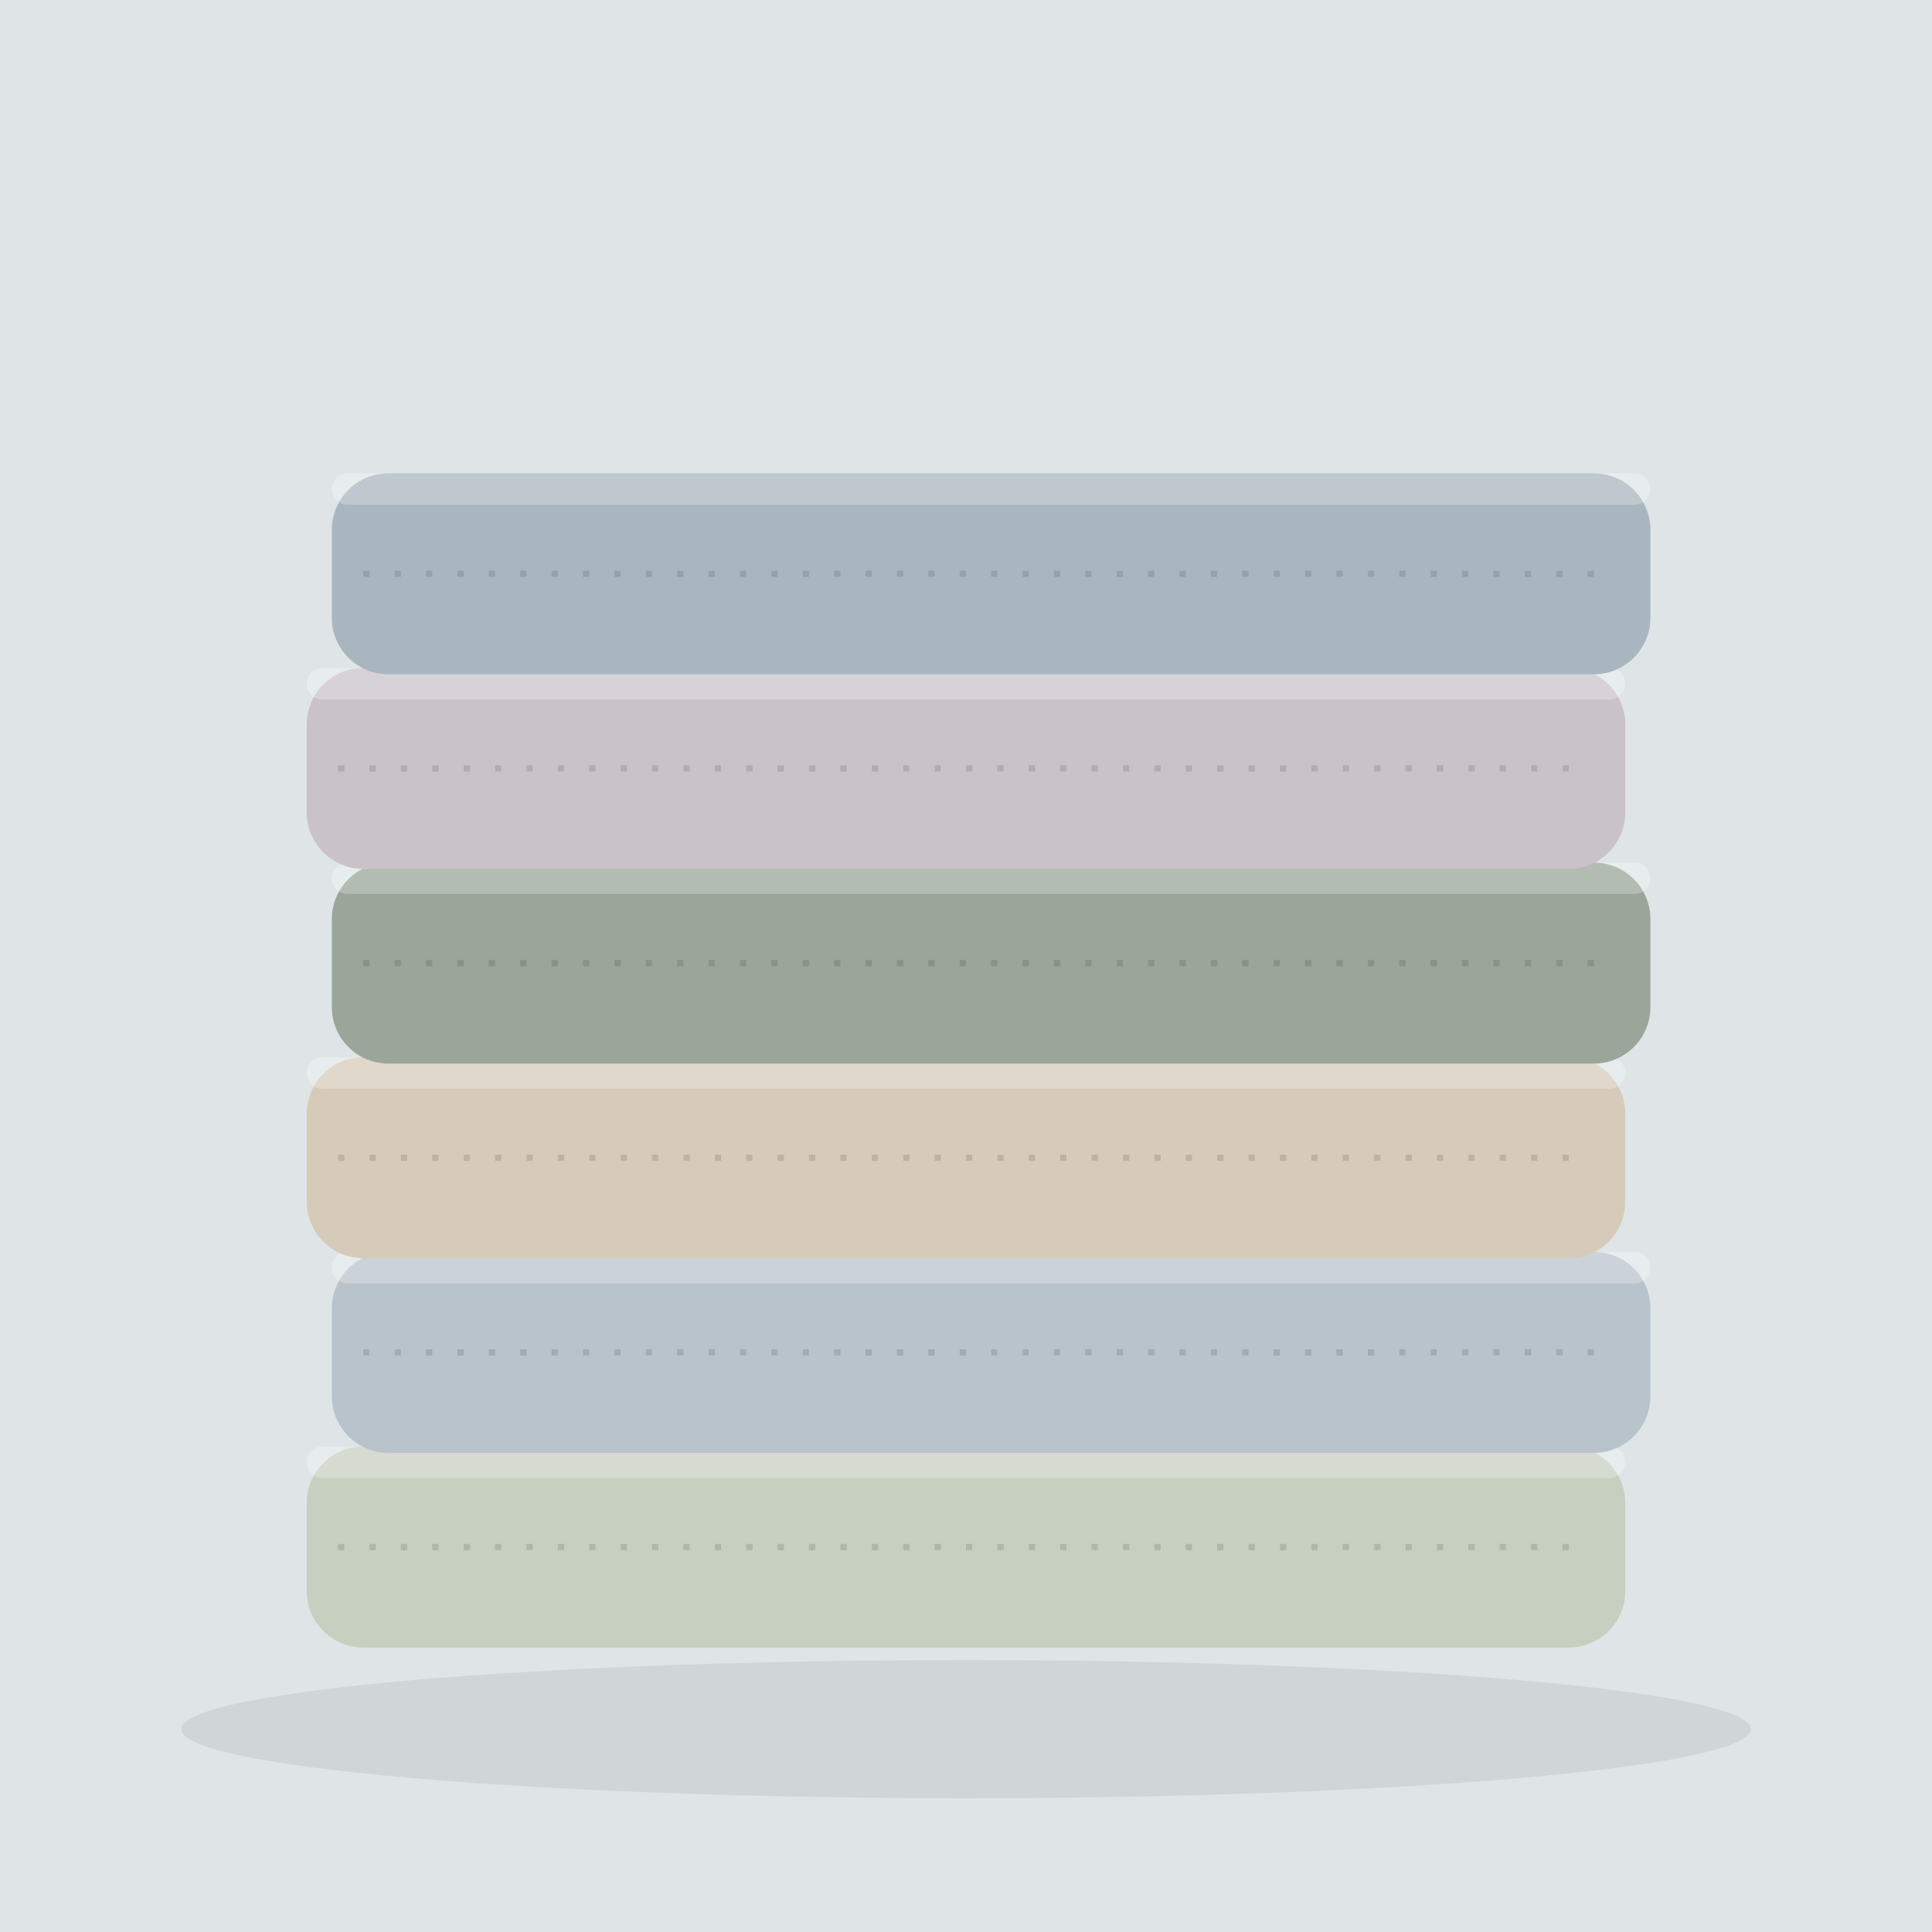
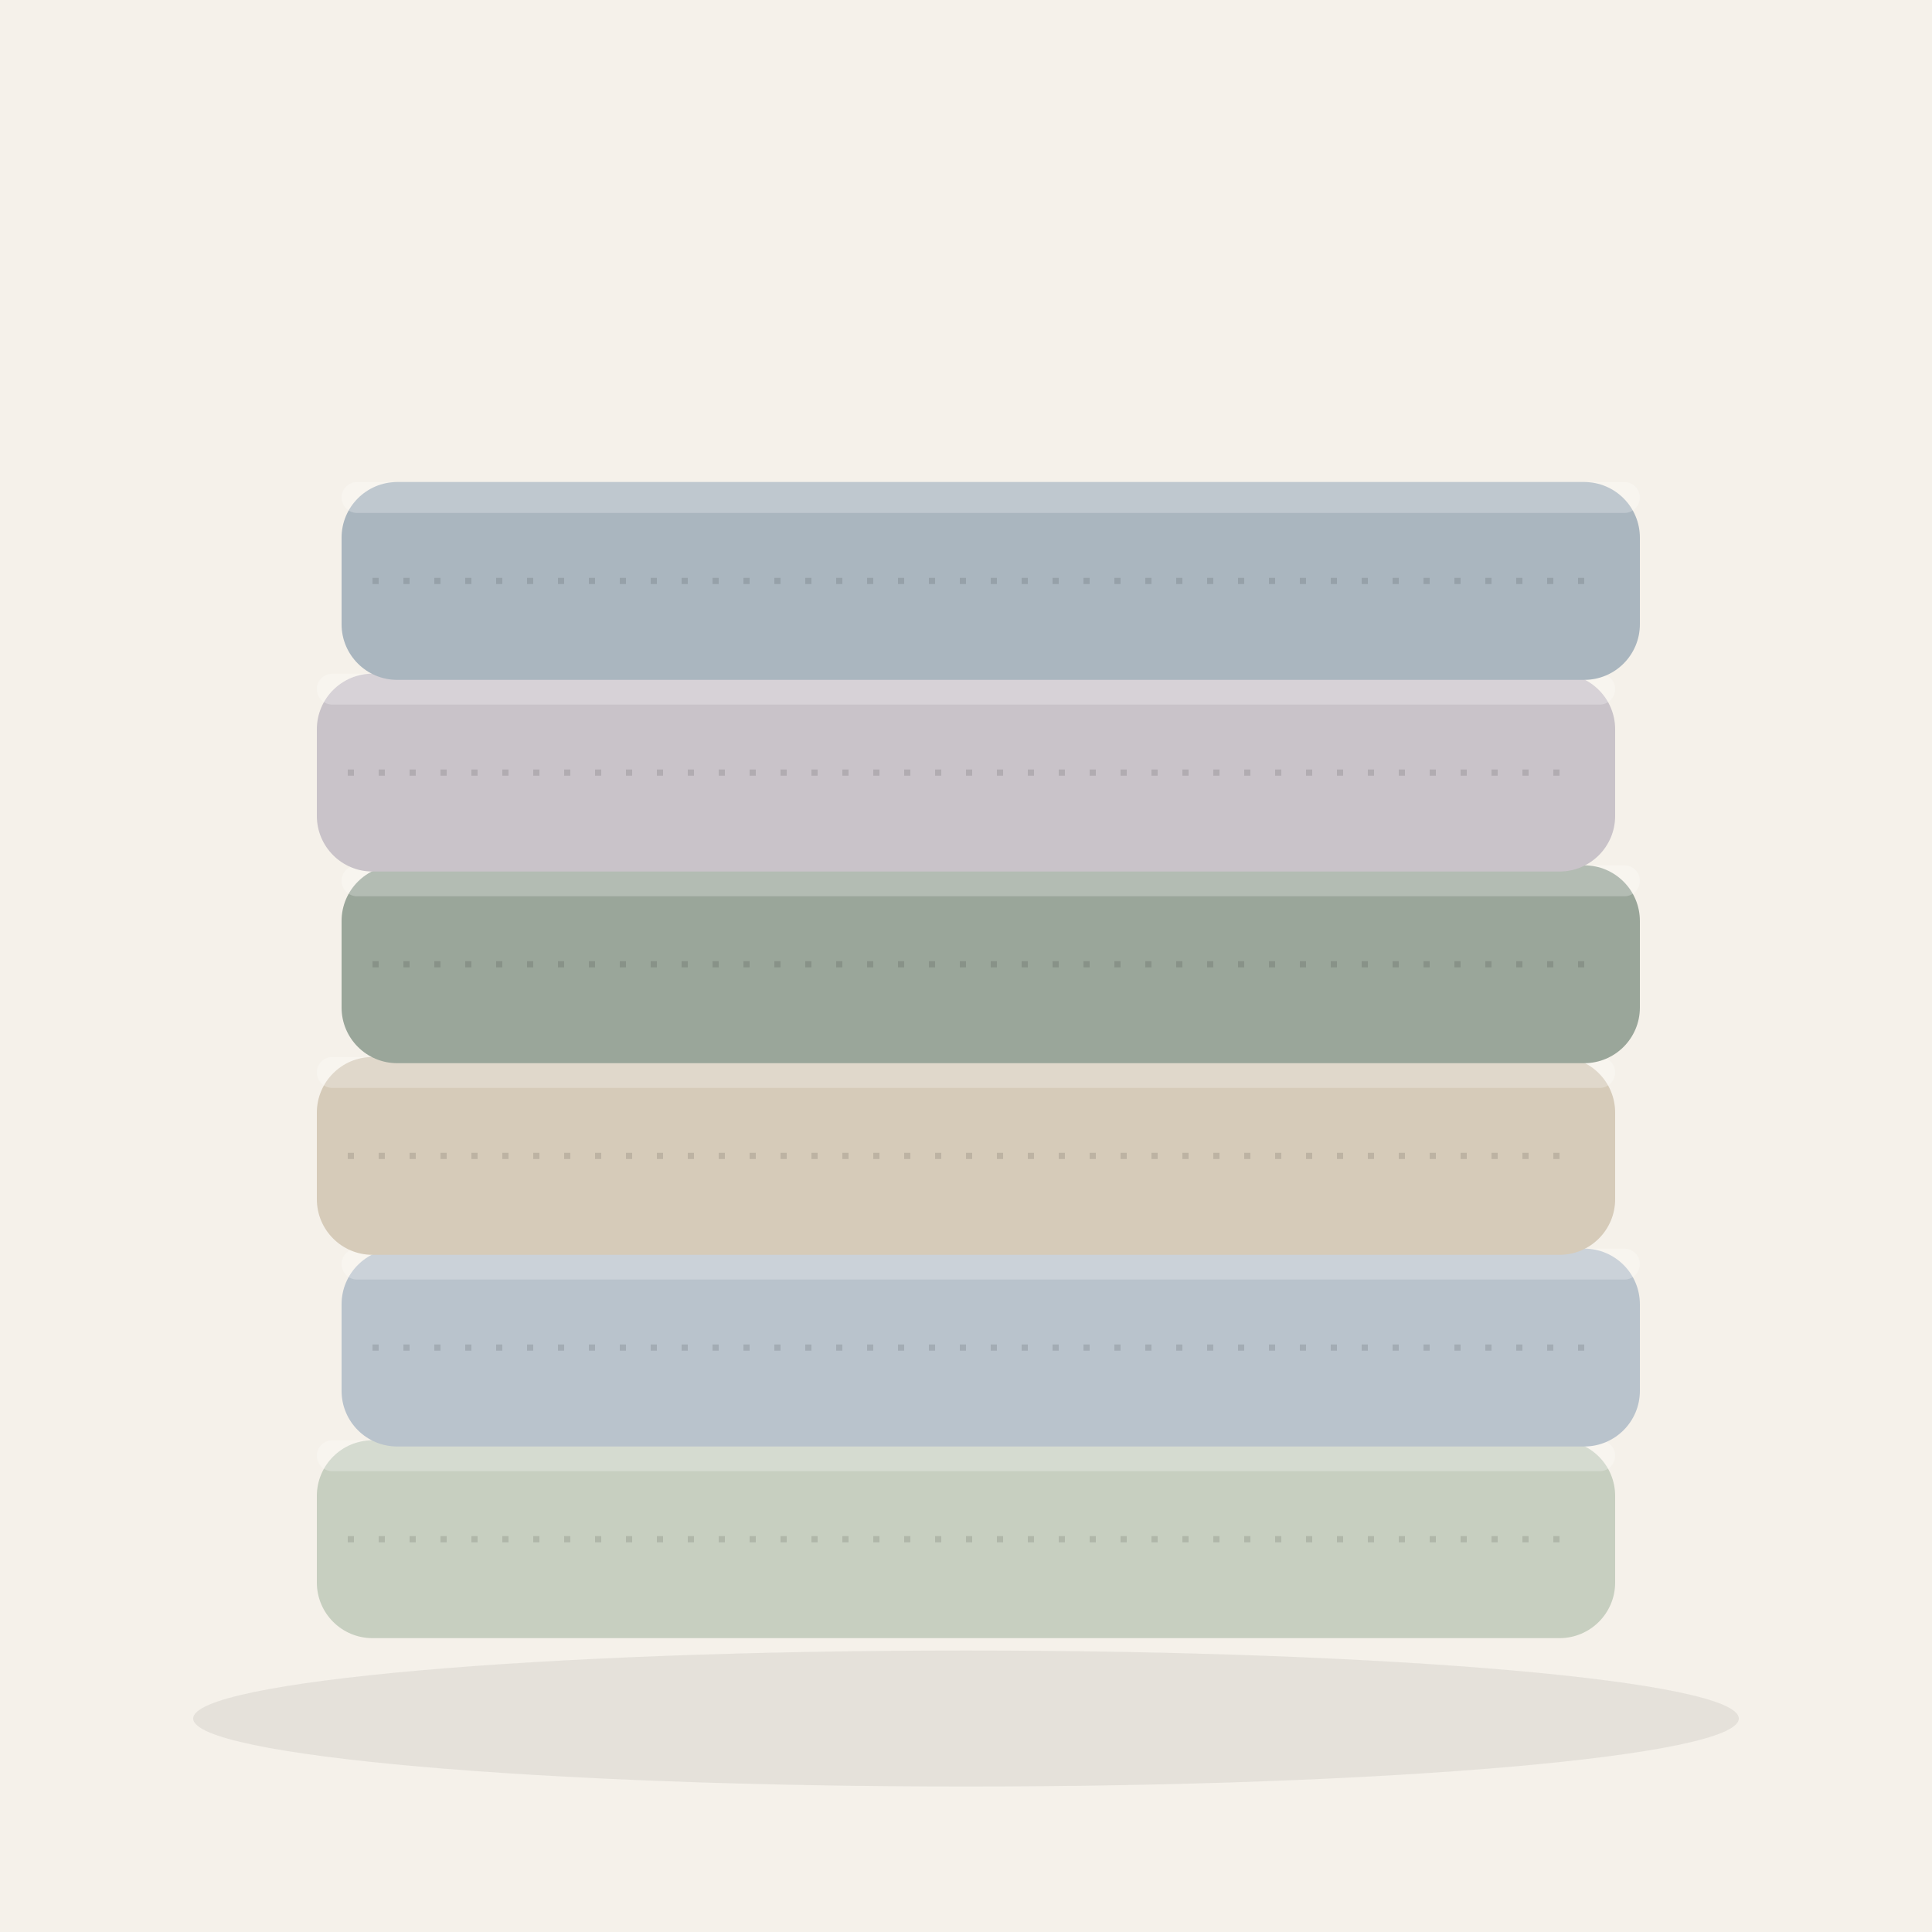
- <svg xmlns="http://www.w3.org/2000/svg" viewBox="0 0 800 800" width="800" height="800" role="img">
-   <rect width="800" height="800" fill="#dfe5e7" />
-   <g transform="translate(400 430) scale(1.3) translate(-400 -430)">
+ <svg xmlns="http://www.w3.org/2000/svg" viewBox="0 0 800 800" width="800" height="800">
+   <rect width="100%" height="100%" fill="#f5f1ea" />
+   <g transform="translate(400 430) scale(1.28) translate(-400 -430)">
    <ellipse cx="400" cy="650" rx="250" ry="22" fill="#000" opacity=".07" />
    <rect x="190" y="560" width="420" height="64" rx="18" fill="#c7cfc0" />
    <rect x="190" y="560" width="420" height="10" rx="5" fill="#fff" opacity=".25" />
    <path d="M200 592 h400" stroke="#000" stroke-width="2" stroke-dasharray="2 8" opacity=".12" />
    <rect x="198" y="498" width="420" height="64" rx="18" fill="#b9c3cc" />
    <rect x="198" y="498" width="420" height="10" rx="5" fill="#fff" opacity=".25" />
    <path d="M208 530 h400" stroke="#000" stroke-width="2" stroke-dasharray="2 8" opacity=".12" />
    <rect x="190" y="436" width="420" height="64" rx="18" fill="#d6cbb9" />
    <rect x="190" y="436" width="420" height="10" rx="5" fill="#fff" opacity=".25" />
    <path d="M200 468 h400" stroke="#000" stroke-width="2" stroke-dasharray="2 8" opacity=".12" />
    <rect x="198" y="374" width="420" height="64" rx="18" fill="#9aa69a" />
    <rect x="198" y="374" width="420" height="10" rx="5" fill="#fff" opacity=".25" />
    <path d="M208 406 h400" stroke="#000" stroke-width="2" stroke-dasharray="2 8" opacity=".12" />
    <rect x="190" y="312" width="420" height="64" rx="18" fill="#c9c3c9" />
    <rect x="190" y="312" width="420" height="10" rx="5" fill="#fff" opacity=".25" />
    <path d="M200 344 h400" stroke="#000" stroke-width="2" stroke-dasharray="2 8" opacity=".12" />
    <rect x="198" y="250" width="420" height="64" rx="18" fill="#aab6bf" />
    <rect x="198" y="250" width="420" height="10" rx="5" fill="#fff" opacity=".25" />
    <path d="M208 282 h400" stroke="#000" stroke-width="2" stroke-dasharray="2 8" opacity=".12" />
  </g>
</svg>
